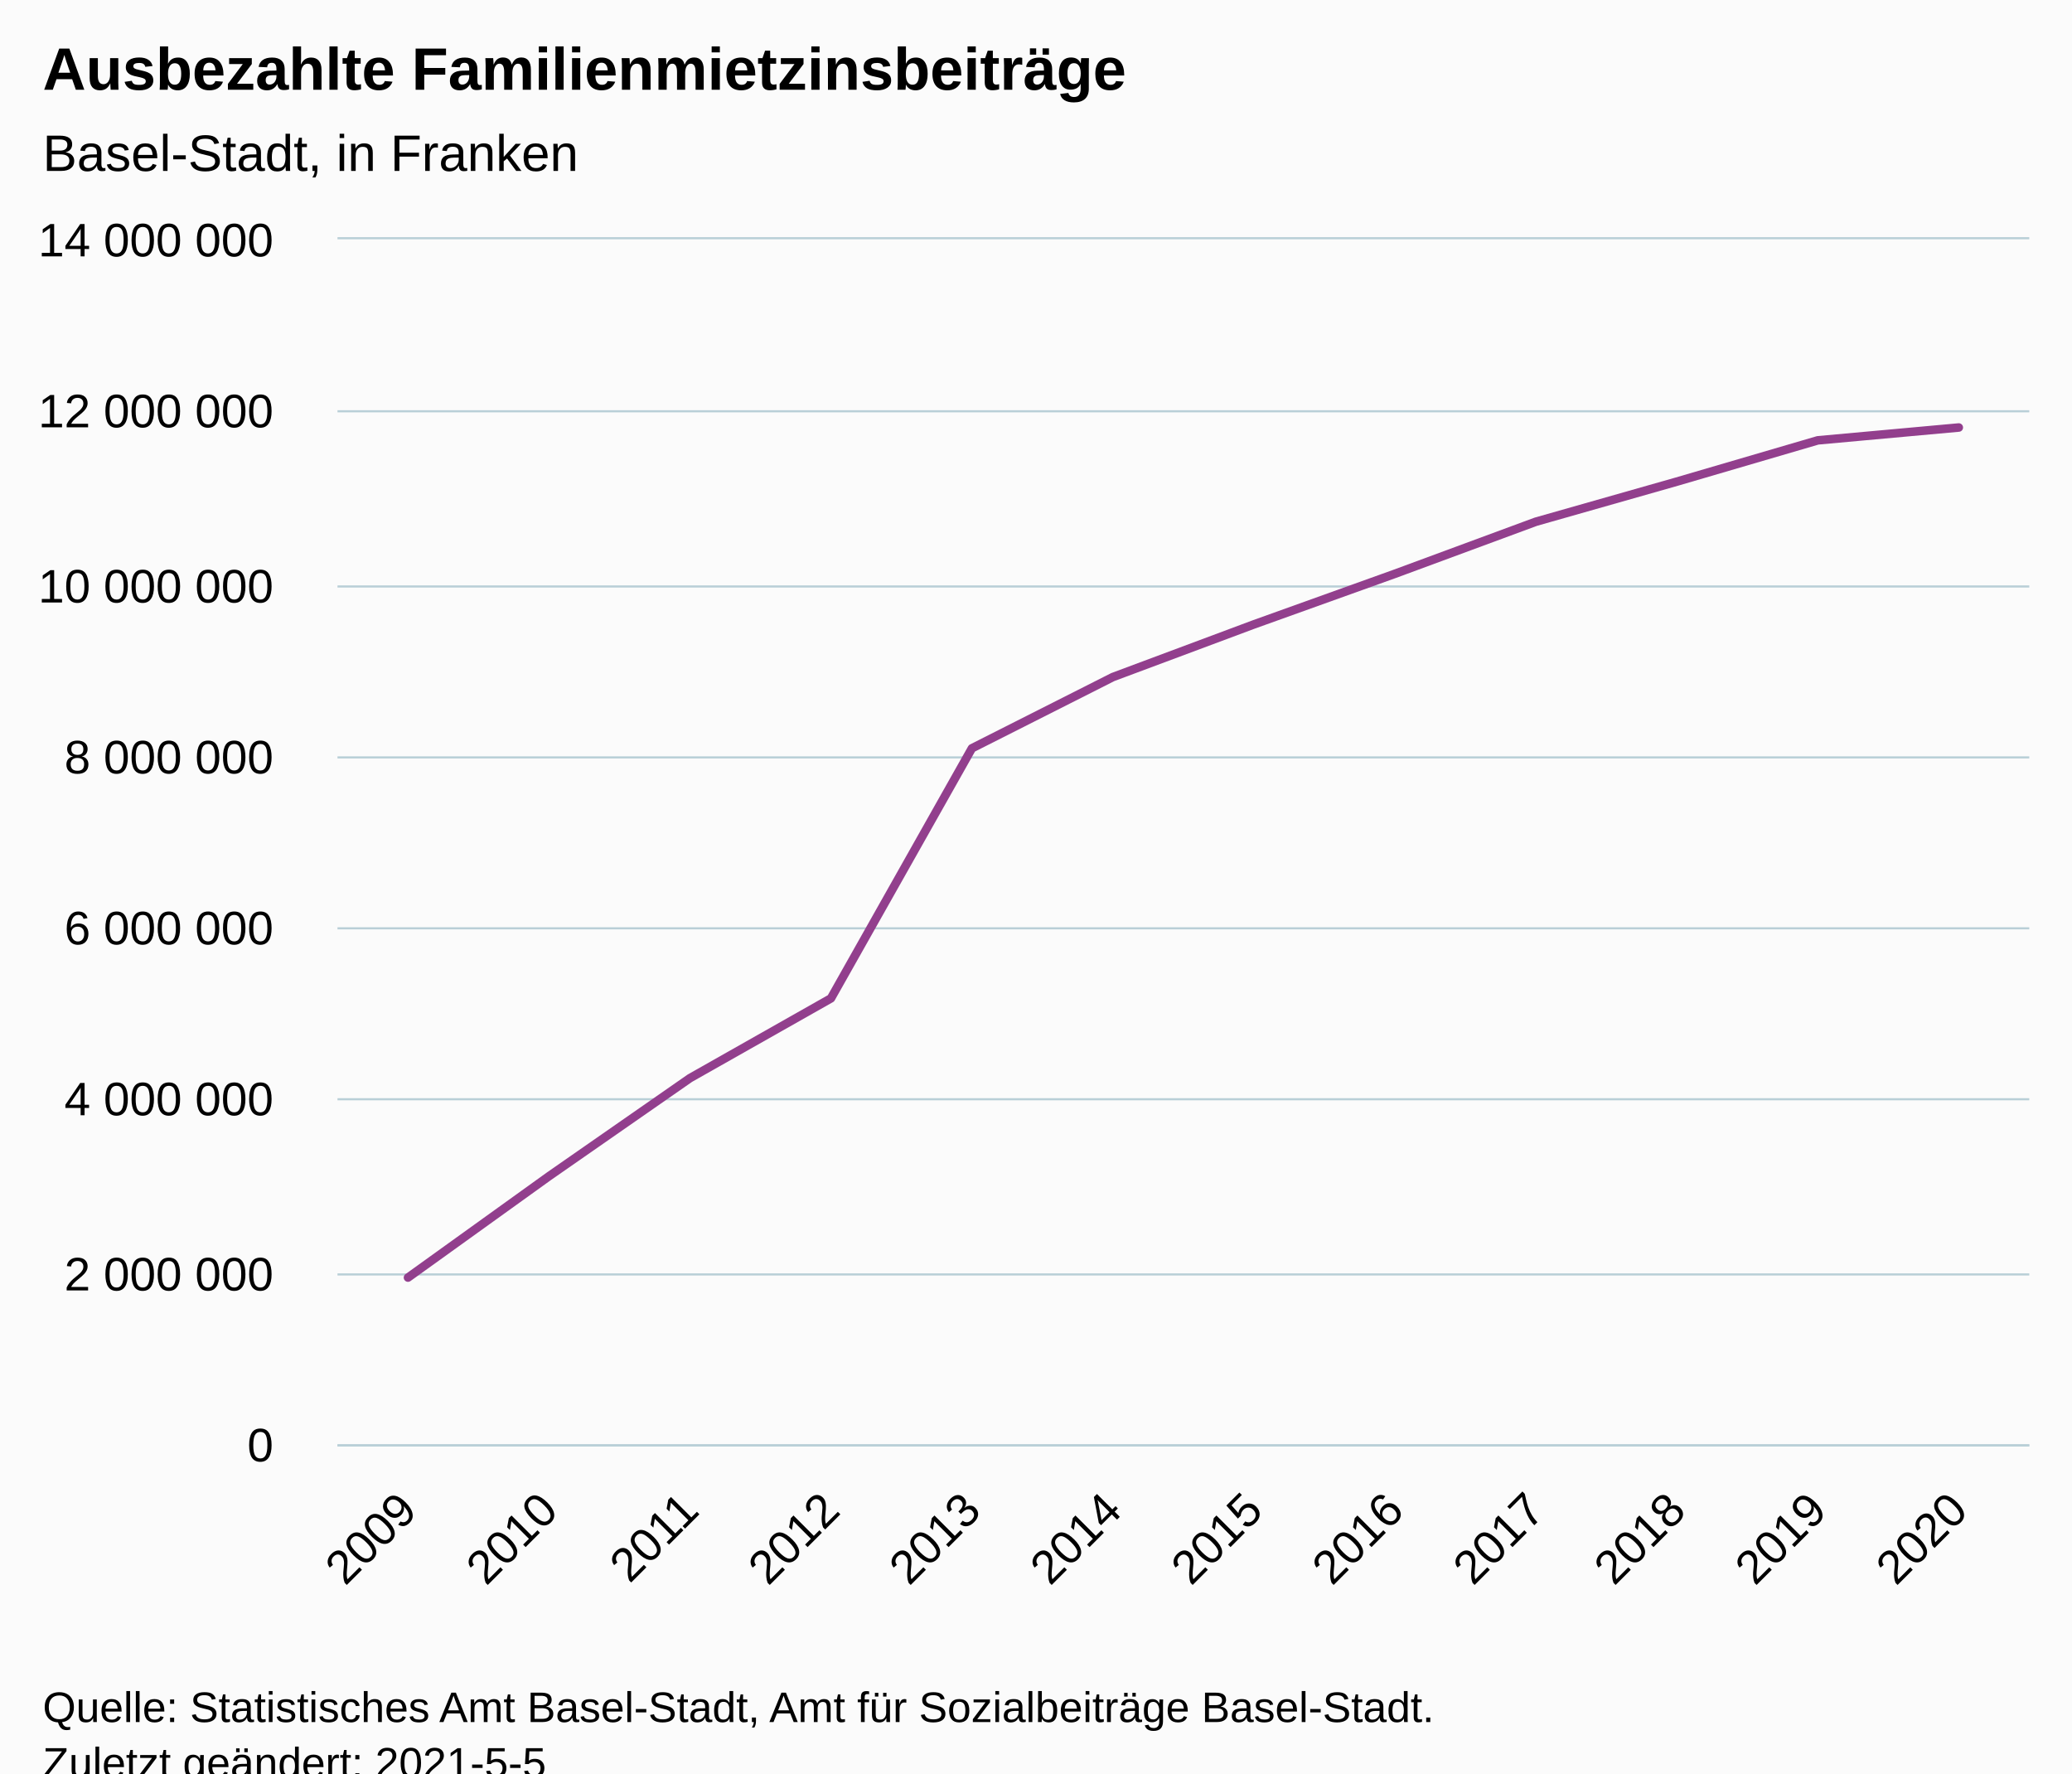
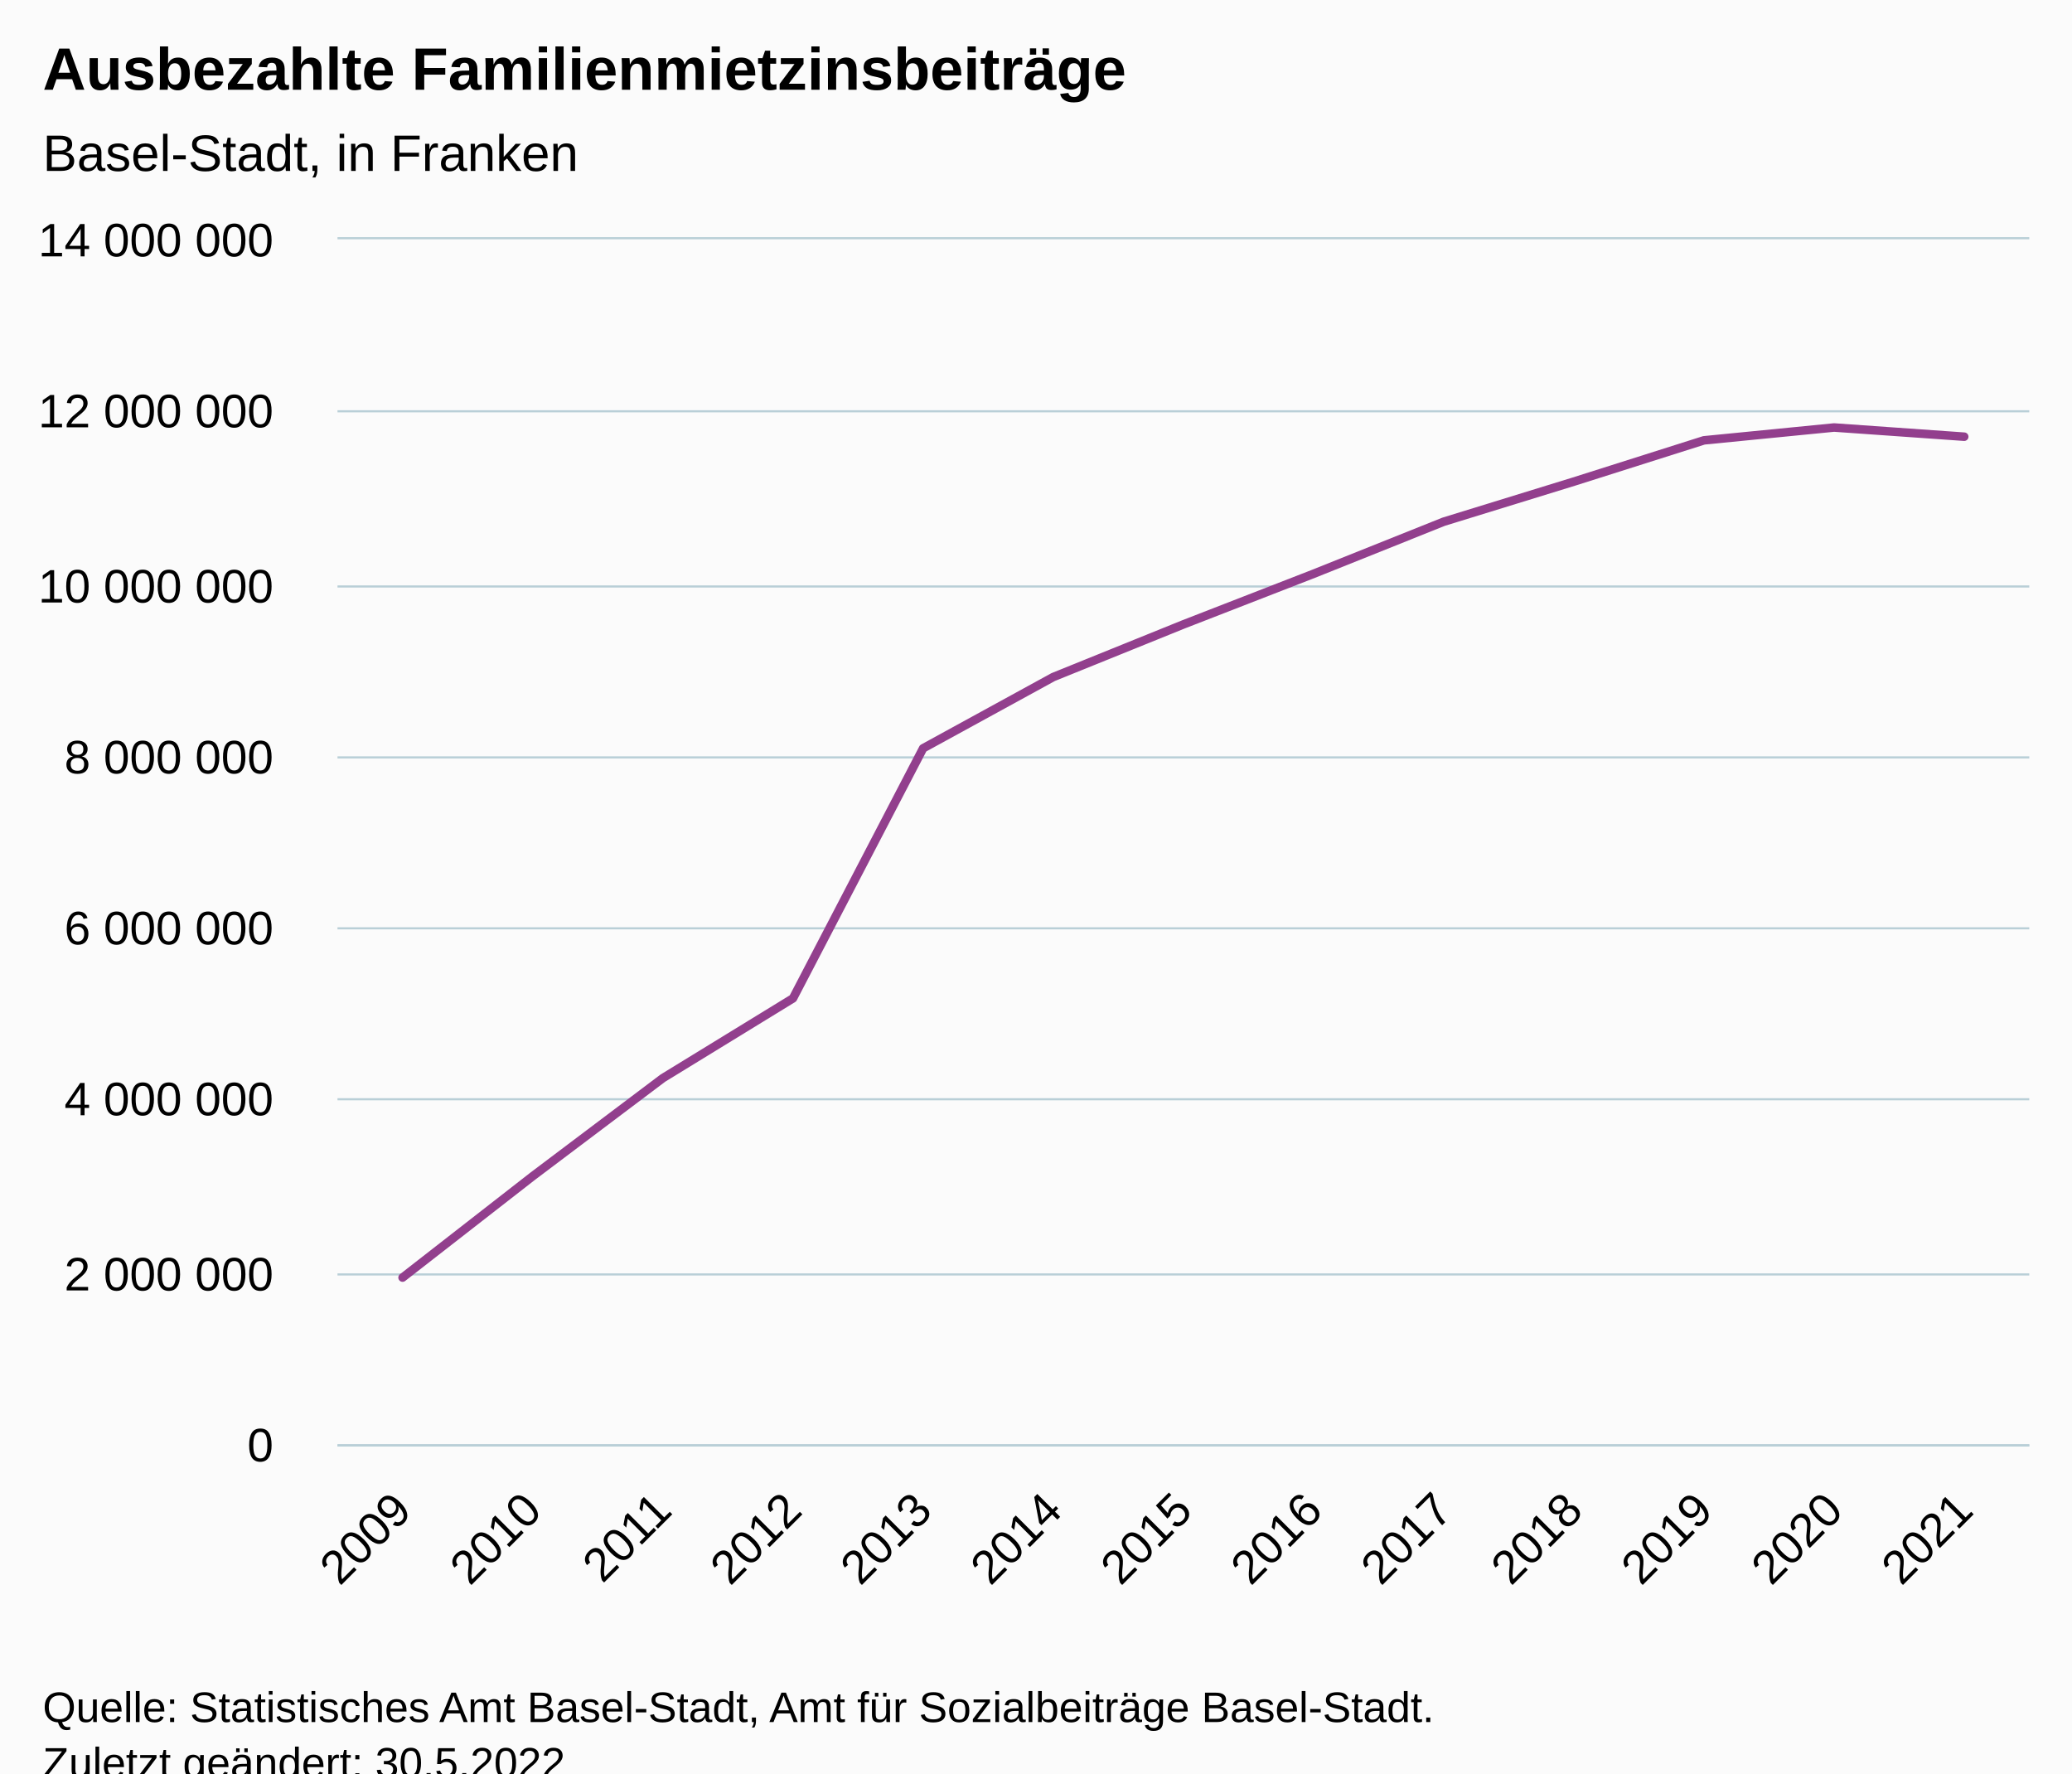
<svg xmlns="http://www.w3.org/2000/svg" version="1.1" class="highcharts-root" style="font-family:Arial;font-size:12px;" viewBox="0 0 485 415">
  <defs>
-     <clipPath id="highcharts-12uvust-19-">
+     <clipPath id="highcharts-zdjvtxy-20-">
      <rect x="0" y="0" width="396" height="282" fill="none" />
    </clipPath>
-     <clipPath id="highcharts-12uvust-32-">
+     <clipPath id="highcharts-zdjvtxy-34-">
      <rect x="0" y="0" width="396" height="282" fill="none" />
    </clipPath>
-     <clipPath id="highcharts-12uvust-33-">
+     <clipPath id="highcharts-zdjvtxy-35-">
      <rect x="79" y="56" width="396" height="282" fill="none" />
    </clipPath>
  </defs>
  <rect fill="#fbfbfb" class="highcharts-background" x="0" y="0" width="485" height="428" rx="0" ry="0" />
  <rect fill="none" class="highcharts-plot-background" x="79" y="56" width="396" height="282" />
  <g class="highcharts-pane-group" data-z-index="0" />
  <g class="highcharts-grid highcharts-xaxis-grid" data-z-index="1">
-     <path fill="none" data-z-index="1" class="highcharts-grid-line" d="M 111.5 56 L 111.5 338" opacity="1" />
-     <path fill="none" data-z-index="1" class="highcharts-grid-line" d="M 144.5 56 L 144.5 338" opacity="1" />
-     <path fill="none" data-z-index="1" class="highcharts-grid-line" d="M 177.5 56 L 177.5 338" opacity="1" />
-     <path fill="none" data-z-index="1" class="highcharts-grid-line" d="M 210.5 56 L 210.5 338" opacity="1" />
-     <path fill="none" data-z-index="1" class="highcharts-grid-line" d="M 243.5 56 L 243.5 338" opacity="1" />
-     <path fill="none" data-z-index="1" class="highcharts-grid-line" d="M 276.5 56 L 276.5 338" opacity="1" />
-     <path fill="none" data-z-index="1" class="highcharts-grid-line" d="M 309.5 56 L 309.5 338" opacity="1" />
-     <path fill="none" data-z-index="1" class="highcharts-grid-line" d="M 342.5 56 L 342.5 338" opacity="1" />
-     <path fill="none" data-z-index="1" class="highcharts-grid-line" d="M 375.5 56 L 375.5 338" opacity="1" />
-     <path fill="none" data-z-index="1" class="highcharts-grid-line" d="M 408.5 56 L 408.5 338" opacity="1" />
-     <path fill="none" data-z-index="1" class="highcharts-grid-line" d="M 441.5 56 L 441.5 338" opacity="1" />
+     <path fill="none" data-z-index="1" class="highcharts-grid-line" d="M 108.5 56 L 108.5 338" opacity="1" />
+     <path fill="none" data-z-index="1" class="highcharts-grid-line" d="M 139.5 56 L 139.5 338" opacity="1" />
+     <path fill="none" data-z-index="1" class="highcharts-grid-line" d="M 169.5 56 L 169.5 338" opacity="1" />
+     <path fill="none" data-z-index="1" class="highcharts-grid-line" d="M 200.5 56 L 200.5 338" opacity="1" />
+     <path fill="none" data-z-index="1" class="highcharts-grid-line" d="M 230.5 56 L 230.5 338" opacity="1" />
+     <path fill="none" data-z-index="1" class="highcharts-grid-line" d="M 261.5 56 L 261.5 338" opacity="1" />
+     <path fill="none" data-z-index="1" class="highcharts-grid-line" d="M 291.5 56 L 291.5 338" opacity="1" />
+     <path fill="none" data-z-index="1" class="highcharts-grid-line" d="M 322.5 56 L 322.5 338" opacity="1" />
+     <path fill="none" data-z-index="1" class="highcharts-grid-line" d="M 352.5 56 L 352.5 338" opacity="1" />
+     <path fill="none" data-z-index="1" class="highcharts-grid-line" d="M 383.5 56 L 383.5 338" opacity="1" />
+     <path fill="none" data-z-index="1" class="highcharts-grid-line" d="M 413.5 56 L 413.5 338" opacity="1" />
+     <path fill="none" data-z-index="1" class="highcharts-grid-line" d="M 444.5 56 L 444.5 338" opacity="1" />
    <path fill="none" data-z-index="1" class="highcharts-grid-line" d="M 474.5 56 L 474.5 338" opacity="1" />
    <path fill="none" data-z-index="1" class="highcharts-grid-line" d="M 78.5 56 L 78.5 338" opacity="1" />
  </g>
  <g class="highcharts-grid highcharts-yaxis-grid" data-z-index="1">
    <path fill="none" stroke="#B9CFD7" stroke-width="0.5" data-z-index="1" class="highcharts-grid-line" d="M 79 338.25 L 475 338.25" opacity="1" />
    <path fill="none" stroke="#B9CFD7" stroke-width="0.5" data-z-index="1" class="highcharts-grid-line" d="M 79 298.25 L 475 298.25" opacity="1" />
    <path fill="none" stroke="#B9CFD7" stroke-width="0.5" data-z-index="1" class="highcharts-grid-line" d="M 79 257.25 L 475 257.25" opacity="1" />
    <path fill="none" stroke="#B9CFD7" stroke-width="0.5" data-z-index="1" class="highcharts-grid-line" d="M 79 217.25 L 475 217.25" opacity="1" />
    <path fill="none" stroke="#B9CFD7" stroke-width="0.5" data-z-index="1" class="highcharts-grid-line" d="M 79 177.25 L 475 177.25" opacity="1" />
    <path fill="none" stroke="#B9CFD7" stroke-width="0.5" data-z-index="1" class="highcharts-grid-line" d="M 79 137.25 L 475 137.25" opacity="1" />
    <path fill="none" stroke="#B9CFD7" stroke-width="0.5" data-z-index="1" class="highcharts-grid-line" d="M 79 96.25 L 475 96.25" opacity="1" />
    <path fill="none" stroke="#B9CFD7" stroke-width="0.5" data-z-index="1" class="highcharts-grid-line" d="M 79 55.75 L 475 55.75" opacity="1" />
  </g>
  <rect fill="none" class="highcharts-plot-border" data-z-index="1" x="79" y="56" width="396" height="282" />
  <g class="highcharts-axis highcharts-xaxis" data-z-index="2">
    <path fill="none" class="highcharts-axis-line" stroke="#B9CFD7" stroke-width="0.5" data-z-index="7" d="M 79 338.25 L 475 338.25" />
  </g>
  <g class="highcharts-axis highcharts-yaxis" data-z-index="2">
    <path fill="none" class="highcharts-axis-line" data-z-index="7" d="M 79 56 L 79 338" />
  </g>
  <g class="highcharts-series-group" data-z-index="3">
-     <g class="highcharts-series highcharts-series-0 highcharts-line-series" data-z-index="0.1" opacity="1" transform="translate(79,56) scale(1 1)" clip-path="url(#highcharts-12uvust-32-)">
-       <path fill="none" d="M 16.5 242.984 L 49.5 219.264 L 82.5 196.312 L 115.5 177.64 L 148.5 119.12 L 181.5 102.444 L 214.5 90.127 L 247.5 78.286 L 280.5 66.096 L 313.5 56.71 L 346.5 47.05 L 379.5 44.048" class="highcharts-graph" data-z-index="1" stroke="#923f8d" stroke-width="2" stroke-linejoin="round" stroke-linecap="round" />
+     <g class="highcharts-series highcharts-series-0 highcharts-line-series" data-z-index="0.1" opacity="1" transform="translate(79,56) scale(1 1)" clip-path="url(#highcharts-zdjvtxy-34-)">
+       <path fill="none" d="M 15.231 242.984 L 45.692 219.264 L 76.154 196.312 L 106.615 177.64 L 137.077 119.12 L 167.538 102.444 L 198 90.127 L 228.462 78.286 L 258.923 66.096 L 289.385 56.71 L 319.846 47.05 L 350.308 44.048 L 380.769 46.197" class="highcharts-graph" data-z-index="1" stroke="#923f8d" stroke-width="2" stroke-linejoin="round" stroke-linecap="round" />
    </g>
    <g class="highcharts-markers highcharts-series-0 highcharts-line-series" data-z-index="0.1" opacity="1" transform="translate(79,56) scale(1 1)" clip-path="none" />
  </g>
  <text x="10" text-anchor="start" class="highcharts-title" data-z-index="4" style="color:#000000;font-size:14px;font-weight:bold;fill:#000000;" y="21">
    <tspan>Ausbezahlte Familienmietzinsbeiträge</tspan>
  </text>
  <text x="10" text-anchor="start" class="highcharts-subtitle" data-z-index="4" style="color:#000000;font-size:12px;font-weight:normal;fill:#000000;" y="40">
    <tspan>Basel-Stadt, in Franken</tspan>
  </text>
  <text x="10" text-anchor="start" class="highcharts-caption" data-z-index="4" style="color:#666666;fill:#666666;" y="385" />
  <g class="highcharts-axis-labels highcharts-xaxis-labels" data-z-index="7">
-     <text x="98.093" style="color:#000000;cursor:default;font-size:11px;fill:#000000;" text-anchor="end" transform="translate(0,0) rotate(-45 98.09272 354)" y="354" opacity="1">2009</text>
-     <text x="131.093" style="color:#000000;cursor:default;font-size:11px;fill:#000000;" text-anchor="end" transform="translate(0,0) rotate(-45 131.0927 354)" y="354" opacity="1">2010</text>
-     <text x="164.093" style="color:#000000;cursor:default;font-size:11px;fill:#000000;" text-anchor="end" transform="translate(0,0) rotate(-45 164.0927 354)" y="354" opacity="1">2011</text>
-     <text x="197.093" style="color:#000000;cursor:default;font-size:11px;fill:#000000;" text-anchor="end" transform="translate(0,0) rotate(-45 197.0927 354)" y="354" opacity="1">2012</text>
-     <text x="230.093" style="color:#000000;cursor:default;font-size:11px;fill:#000000;" text-anchor="end" transform="translate(0,0) rotate(-45 230.0927 354)" y="354" opacity="1">2013</text>
-     <text x="263.093" style="color:#000000;cursor:default;font-size:11px;fill:#000000;" text-anchor="end" transform="translate(0,0) rotate(-45 263.0927 354)" y="354" opacity="1">2014</text>
-     <text x="296.093" style="color:#000000;cursor:default;font-size:11px;fill:#000000;" text-anchor="end" transform="translate(0,0) rotate(-45 296.0927 354)" y="354" opacity="1">2015</text>
-     <text x="329.093" style="color:#000000;cursor:default;font-size:11px;fill:#000000;" text-anchor="end" transform="translate(0,0) rotate(-45 329.0927 354)" y="354" opacity="1">2016</text>
-     <text x="362.093" style="color:#000000;cursor:default;font-size:11px;fill:#000000;" text-anchor="end" transform="translate(0,0) rotate(-45 362.0927 354)" y="354" opacity="1">2017</text>
-     <text x="395.093" style="color:#000000;cursor:default;font-size:11px;fill:#000000;" text-anchor="end" transform="translate(0,0) rotate(-45 395.0927 354)" y="354" opacity="1">2018</text>
-     <text x="428.093" style="color:#000000;cursor:default;font-size:11px;fill:#000000;" text-anchor="end" transform="translate(0,0) rotate(-45 428.0927 354)" y="354" opacity="1">2019</text>
-     <text x="461.093" style="color:#000000;cursor:default;font-size:11px;fill:#000000;" text-anchor="end" transform="translate(0,0) rotate(-45 461.0927 354)" y="354" opacity="1">2020</text>
+     <text x="96.823" style="color:#000000;cursor:default;font-size:11px;fill:#000000;" text-anchor="end" transform="translate(0,0) rotate(-45 96.82349 354)" y="354" opacity="1">2009</text>
+     <text x="127.285" style="color:#000000;cursor:default;font-size:11px;fill:#000000;" text-anchor="end" transform="translate(0,0) rotate(-45 127.285 354)" y="354" opacity="1">2010</text>
+     <text x="157.747" style="color:#000000;cursor:default;font-size:11px;fill:#000000;" text-anchor="end" transform="translate(0,0) rotate(-45 157.7466 354)" y="354" opacity="1">2011</text>
+     <text x="188.208" style="color:#000000;cursor:default;font-size:11px;fill:#000000;" text-anchor="end" transform="translate(0,0) rotate(-45 188.2081 354)" y="354" opacity="1">2012</text>
+     <text x="218.67" style="color:#000000;cursor:default;font-size:11px;fill:#000000;" text-anchor="end" transform="translate(0,0) rotate(-45 218.6696 354)" y="354" opacity="1">2013</text>
+     <text x="249.131" style="color:#000000;cursor:default;font-size:11px;fill:#000000;" text-anchor="end" transform="translate(0,0) rotate(-45 249.1312 354)" y="354" opacity="1">2014</text>
+     <text x="279.593" style="color:#000000;cursor:default;font-size:11px;fill:#000000;" text-anchor="end" transform="translate(0,0) rotate(-45 279.5927 354)" y="354" opacity="1">2015</text>
+     <text x="310.054" style="color:#000000;cursor:default;font-size:11px;fill:#000000;" text-anchor="end" transform="translate(0,0) rotate(-45 310.0543 354)" y="354" opacity="1">2016</text>
+     <text x="340.516" style="color:#000000;cursor:default;font-size:11px;fill:#000000;" text-anchor="end" transform="translate(0,0) rotate(-45 340.5158 354)" y="354" opacity="1">2017</text>
+     <text x="370.977" style="color:#000000;cursor:default;font-size:11px;fill:#000000;" text-anchor="end" transform="translate(0,0) rotate(-45 370.9773 354)" y="354" opacity="1">2018</text>
+     <text x="401.439" style="color:#000000;cursor:default;font-size:11px;fill:#000000;" text-anchor="end" transform="translate(0,0) rotate(-45 401.4389 354)" y="354" opacity="1">2019</text>
+     <text x="431.9" style="color:#000000;cursor:default;font-size:11px;fill:#000000;" text-anchor="end" transform="translate(0,0) rotate(-45 431.9004 354)" y="354" opacity="1">2020</text>
+     <text x="462.362" style="color:#000000;cursor:default;font-size:11px;fill:#000000;" text-anchor="end" transform="translate(0,0) rotate(-45 462.362 354)" y="354" opacity="1">2021</text>
  </g>
  <g class="highcharts-axis-labels highcharts-yaxis-labels" data-z-index="7">
    <text x="64" style="color:#000000;cursor:default;font-size:11px;fill:#000000;" text-anchor="end" transform="translate(0,0)" y="342" opacity="1">0</text>
    <text x="64" style="color:#000000;cursor:default;font-size:11px;fill:#000000;" text-anchor="end" transform="translate(0,0)" y="302" opacity="1">
      <tspan>2 000 000</tspan>
    </text>
    <text x="64" style="color:#000000;cursor:default;font-size:11px;fill:#000000;" text-anchor="end" transform="translate(0,0)" y="261" opacity="1">
      <tspan>4 000 000</tspan>
    </text>
    <text x="64" style="color:#000000;cursor:default;font-size:11px;fill:#000000;" text-anchor="end" transform="translate(0,0)" y="221" opacity="1">
      <tspan>6 000 000</tspan>
    </text>
    <text x="64" style="color:#000000;cursor:default;font-size:11px;fill:#000000;" text-anchor="end" transform="translate(0,0)" y="181" opacity="1">
      <tspan>8 000 000</tspan>
    </text>
    <text x="64" style="color:#000000;cursor:default;font-size:11px;fill:#000000;" text-anchor="end" transform="translate(0,0)" y="141" opacity="1">
      <tspan>10 000 000</tspan>
    </text>
    <text x="64" style="color:#000000;cursor:default;font-size:11px;fill:#000000;" text-anchor="end" transform="translate(0,0)" y="100" opacity="1">
      <tspan>12 000 000</tspan>
    </text>
    <text x="64" style="color:#000000;cursor:default;font-size:11px;fill:#000000;" text-anchor="end" transform="translate(0,0)" y="60" opacity="1">
      <tspan>14 000 000</tspan>
    </text>
  </g>
  <text x="10" class="highcharts-credits" text-anchor="start" data-z-index="8" style="cursor:default;color:#000000;font-size:10px;fill:#000000;" y="403">
    <tspan>Quelle: Statistisches Amt Basel-Stadt, Amt für Sozialbeiträge Basel-Stadt.</tspan>
-     <tspan x="10" dy="13">Zuletzt geändert: 2021-5-5</tspan>
+     <tspan x="10" dy="13">Zuletzt geändert: 30.5.2022</tspan>
  </text>
-   <g class="highcharts-control-points" data-z-index="99" clip-path="url(#highcharts-12uvust-33-)" />
+   <g class="highcharts-control-points" data-z-index="99" clip-path="url(#highcharts-zdjvtxy-35-)" />
</svg>
